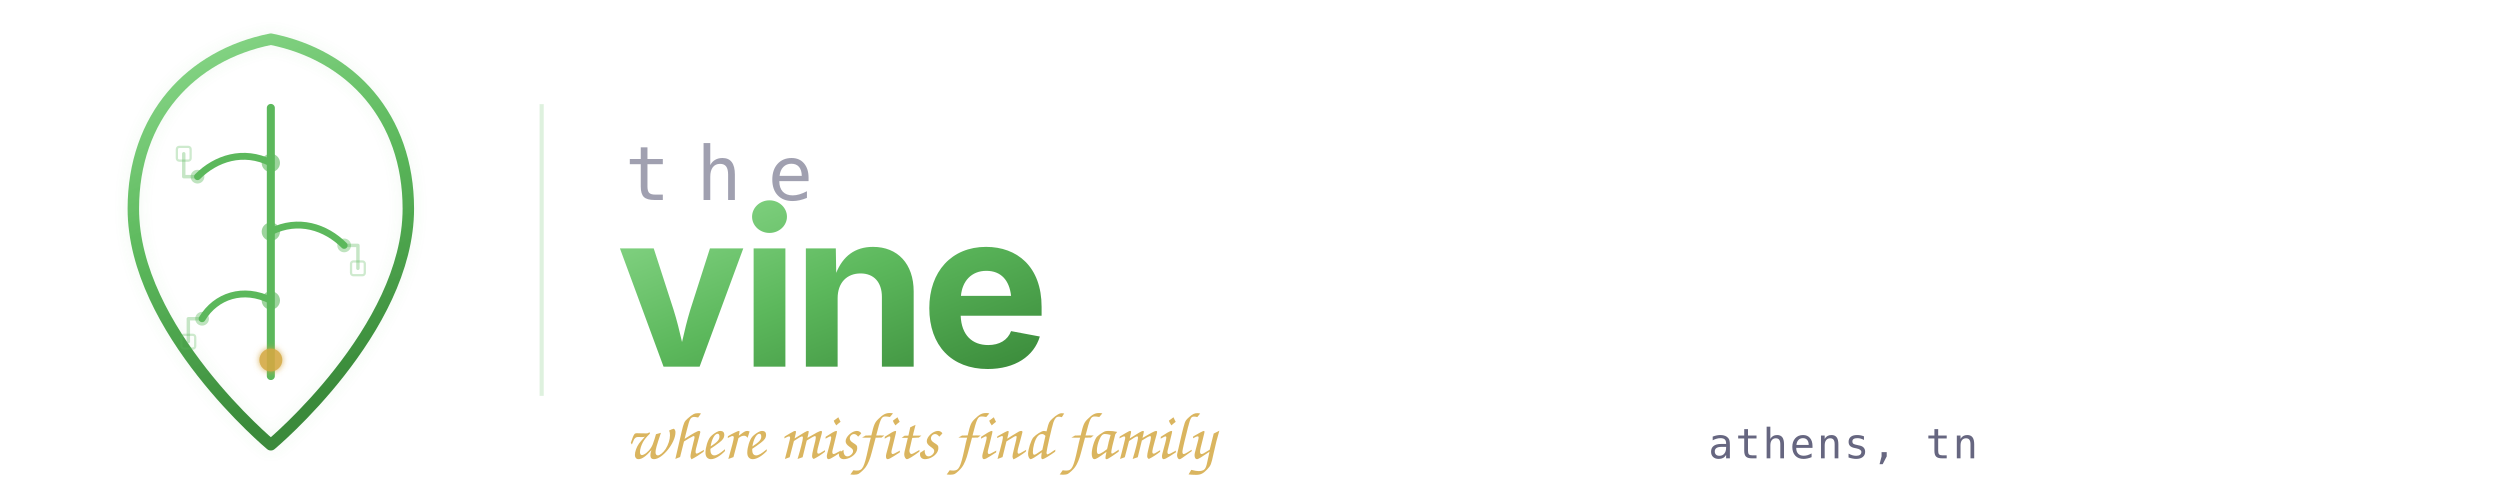
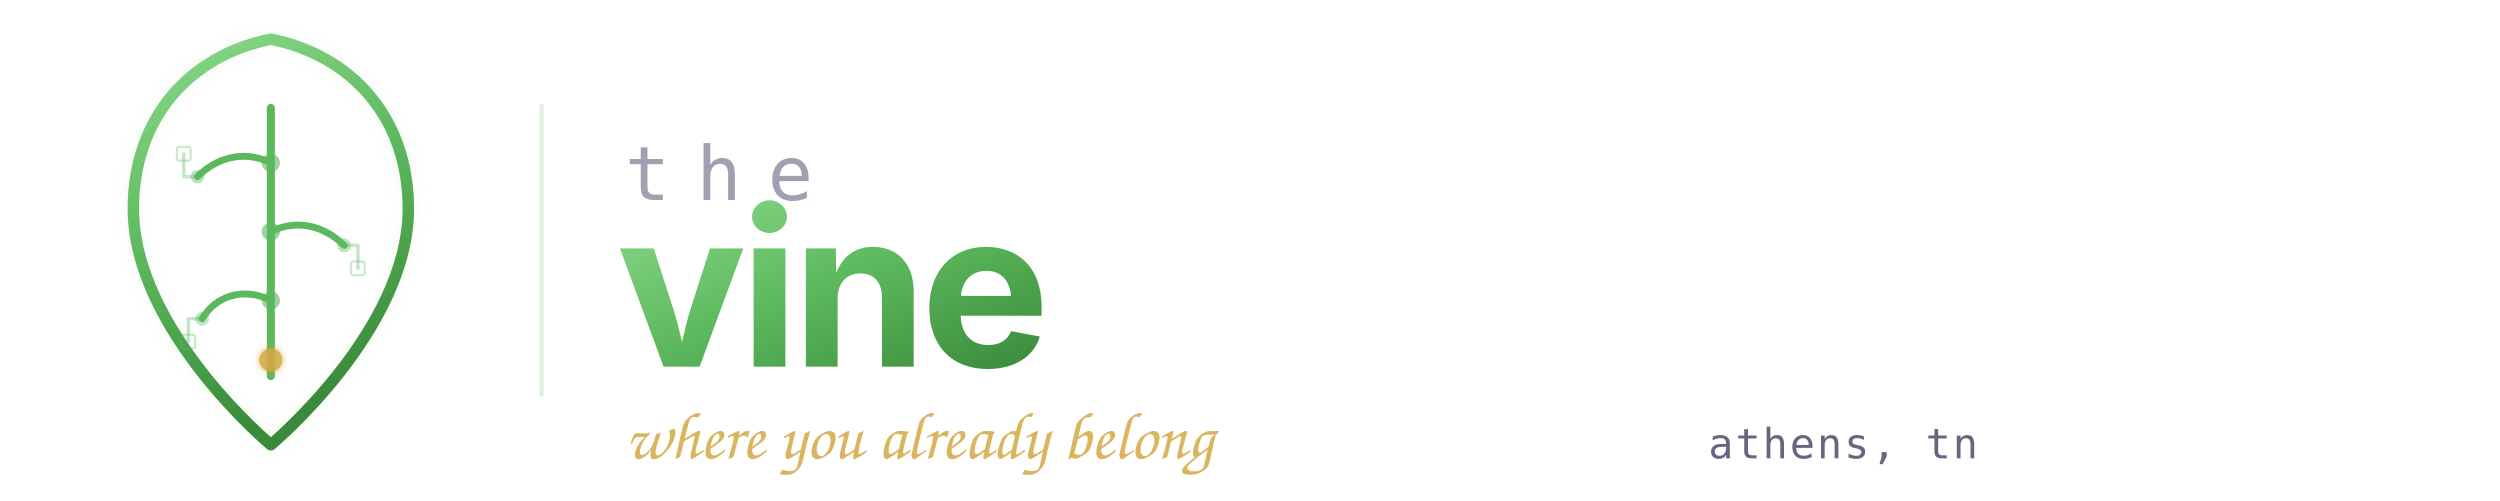
<svg xmlns="http://www.w3.org/2000/svg" viewBox="0 0 600 120" width="600" height="120">
  <defs>
    <linearGradient id="h-leaf-stroke" x1="0" y1="0" x2="0.3" y2="1">
      <stop offset="0%" stop-color="#8cd98c" />
      <stop offset="50%" stop-color="#5cb85c" />
      <stop offset="100%" stop-color="#3a8a3a" />
    </linearGradient>
    <linearGradient id="h-title-grad" x1="0" y1="0" x2="1" y2="1">
      <stop offset="0%" stop-color="#8cd98c" />
      <stop offset="50%" stop-color="#5cb85c" />
      <stop offset="100%" stop-color="#3a8a3a" />
    </linearGradient>
    <filter id="h-amber-glow" x="-50%" y="-50%" width="200%" height="200%">
      <feGaussianBlur in="SourceGraphic" stdDeviation="1.5" result="blur" />
      <feMerge>
        <feMergeNode in="blur" />
        <feMergeNode in="SourceGraphic" />
      </feMerge>
    </filter>
    <filter id="h-leaf-glow" x="-20%" y="-20%" width="140%" height="140%">
      <feGaussianBlur in="SourceAlpha" stdDeviation="3" result="blur" />
      <feFlood flood-color="#5cb85c" flood-opacity="0.1" />
      <feComposite in2="blur" operator="in" result="glow" />
      <feMerge>
        <feMergeNode in="glow" />
        <feMergeNode in="SourceGraphic" />
      </feMerge>
    </filter>
  </defs>
  <g transform="translate(10, 5) scale(0.55)">
    <path d="M100 185           C100 185  40 135  40 82           C40 42  65 15  100 8           C135 15  160 42  160 82           C160 135  100 185  100 185Z" fill="none" stroke="url(#h-leaf-stroke)" stroke-width="5" stroke-linejoin="round" filter="url(#h-leaf-glow)" />
    <line x1="100" y1="38" x2="100" y2="155" stroke="#5cb85c" stroke-width="3.5" stroke-linecap="round" />
    <path d="M100 62  C88 56  76 60  68 68" fill="none" stroke="#5cb85c" stroke-width="3" stroke-linecap="round" />
    <path d="M100 92  C112 86  124 90  132 98" fill="none" stroke="#5cb85c" stroke-width="3" stroke-linecap="round" />
    <path d="M100 122  C88 116  76 120  70 130" fill="none" stroke="#5cb85c" stroke-width="3" stroke-linecap="round" />
    <path d="M68 68  L62 68  L62 58" fill="none" stroke="#5cb85c" stroke-width="1.5" stroke-linecap="round" stroke-linejoin="round" opacity="0.35" />
    <path d="M132 98  L138 98  L138 108" fill="none" stroke="#5cb85c" stroke-width="1.5" stroke-linecap="round" stroke-linejoin="round" opacity="0.35" />
    <path d="M70 130  L64 130  L64 140" fill="none" stroke="#5cb85c" stroke-width="1.5" stroke-linecap="round" stroke-linejoin="round" opacity="0.35" />
    <circle cx="100" cy="62" r="4" fill="#5cb85c" opacity="0.6" />
    <circle cx="100" cy="92" r="4" fill="#5cb85c" opacity="0.6" />
    <circle cx="100" cy="122" r="4" fill="#5cb85c" opacity="0.6" />
    <circle cx="68" cy="68" r="3" fill="#5cb85c" opacity="0.4" />
    <circle cx="132" cy="98" r="3" fill="#5cb85c" opacity="0.4" />
    <circle cx="70" cy="130" r="3" fill="#5cb85c" opacity="0.4" />
    <rect x="59" y="55" width="6" height="6" rx="1" fill="none" stroke="#5cb85c" stroke-width="1" opacity="0.3" />
    <rect x="135" y="105" width="6" height="6" rx="1" fill="none" stroke="#5cb85c" stroke-width="1" opacity="0.3" />
    <rect x="61" y="137" width="6" height="6" rx="1" fill="none" stroke="#5cb85c" stroke-width="1" opacity="0.3" />
    <circle cx="100" cy="148" r="5" fill="#d4a843" filter="url(#h-amber-glow)" opacity="0.9" />
  </g>
  <line x1="130" y1="25" x2="130" y2="95" stroke="#5cb85c" stroke-width="1" opacity="0.2" />
  <text x="150" y="48" font-family="'JetBrains Mono', 'Fira Code', 'Cascadia Code', monospace" font-size="18" font-weight="300" fill="#a0a0b0" letter-spacing="0.35em">the</text>
  <text x="148" y="88" font-family="'Space Grotesk', -apple-system, BlinkMacSystemFont, sans-serif" font-size="52" font-weight="700" fill="url(#h-title-grad)" letter-spacing="-0.03em">vine</text>
-   <text x="150" y="110" font-family="'Caveat', cursive" font-size="16" font-weight="400" fill="#d4a843" opacity="0.85">where misfits find family</text>
+   <text x="150" y="110" font-family="'Caveat', cursive" font-size="16" font-weight="400" fill="#d4a843" opacity="0.85">where you already belong</text>
  <text x="410" y="110" font-family="'JetBrains Mono', monospace" font-size="10" font-weight="400" fill="#666680" letter-spacing="0.05em">athens, tn</text>
</svg>
